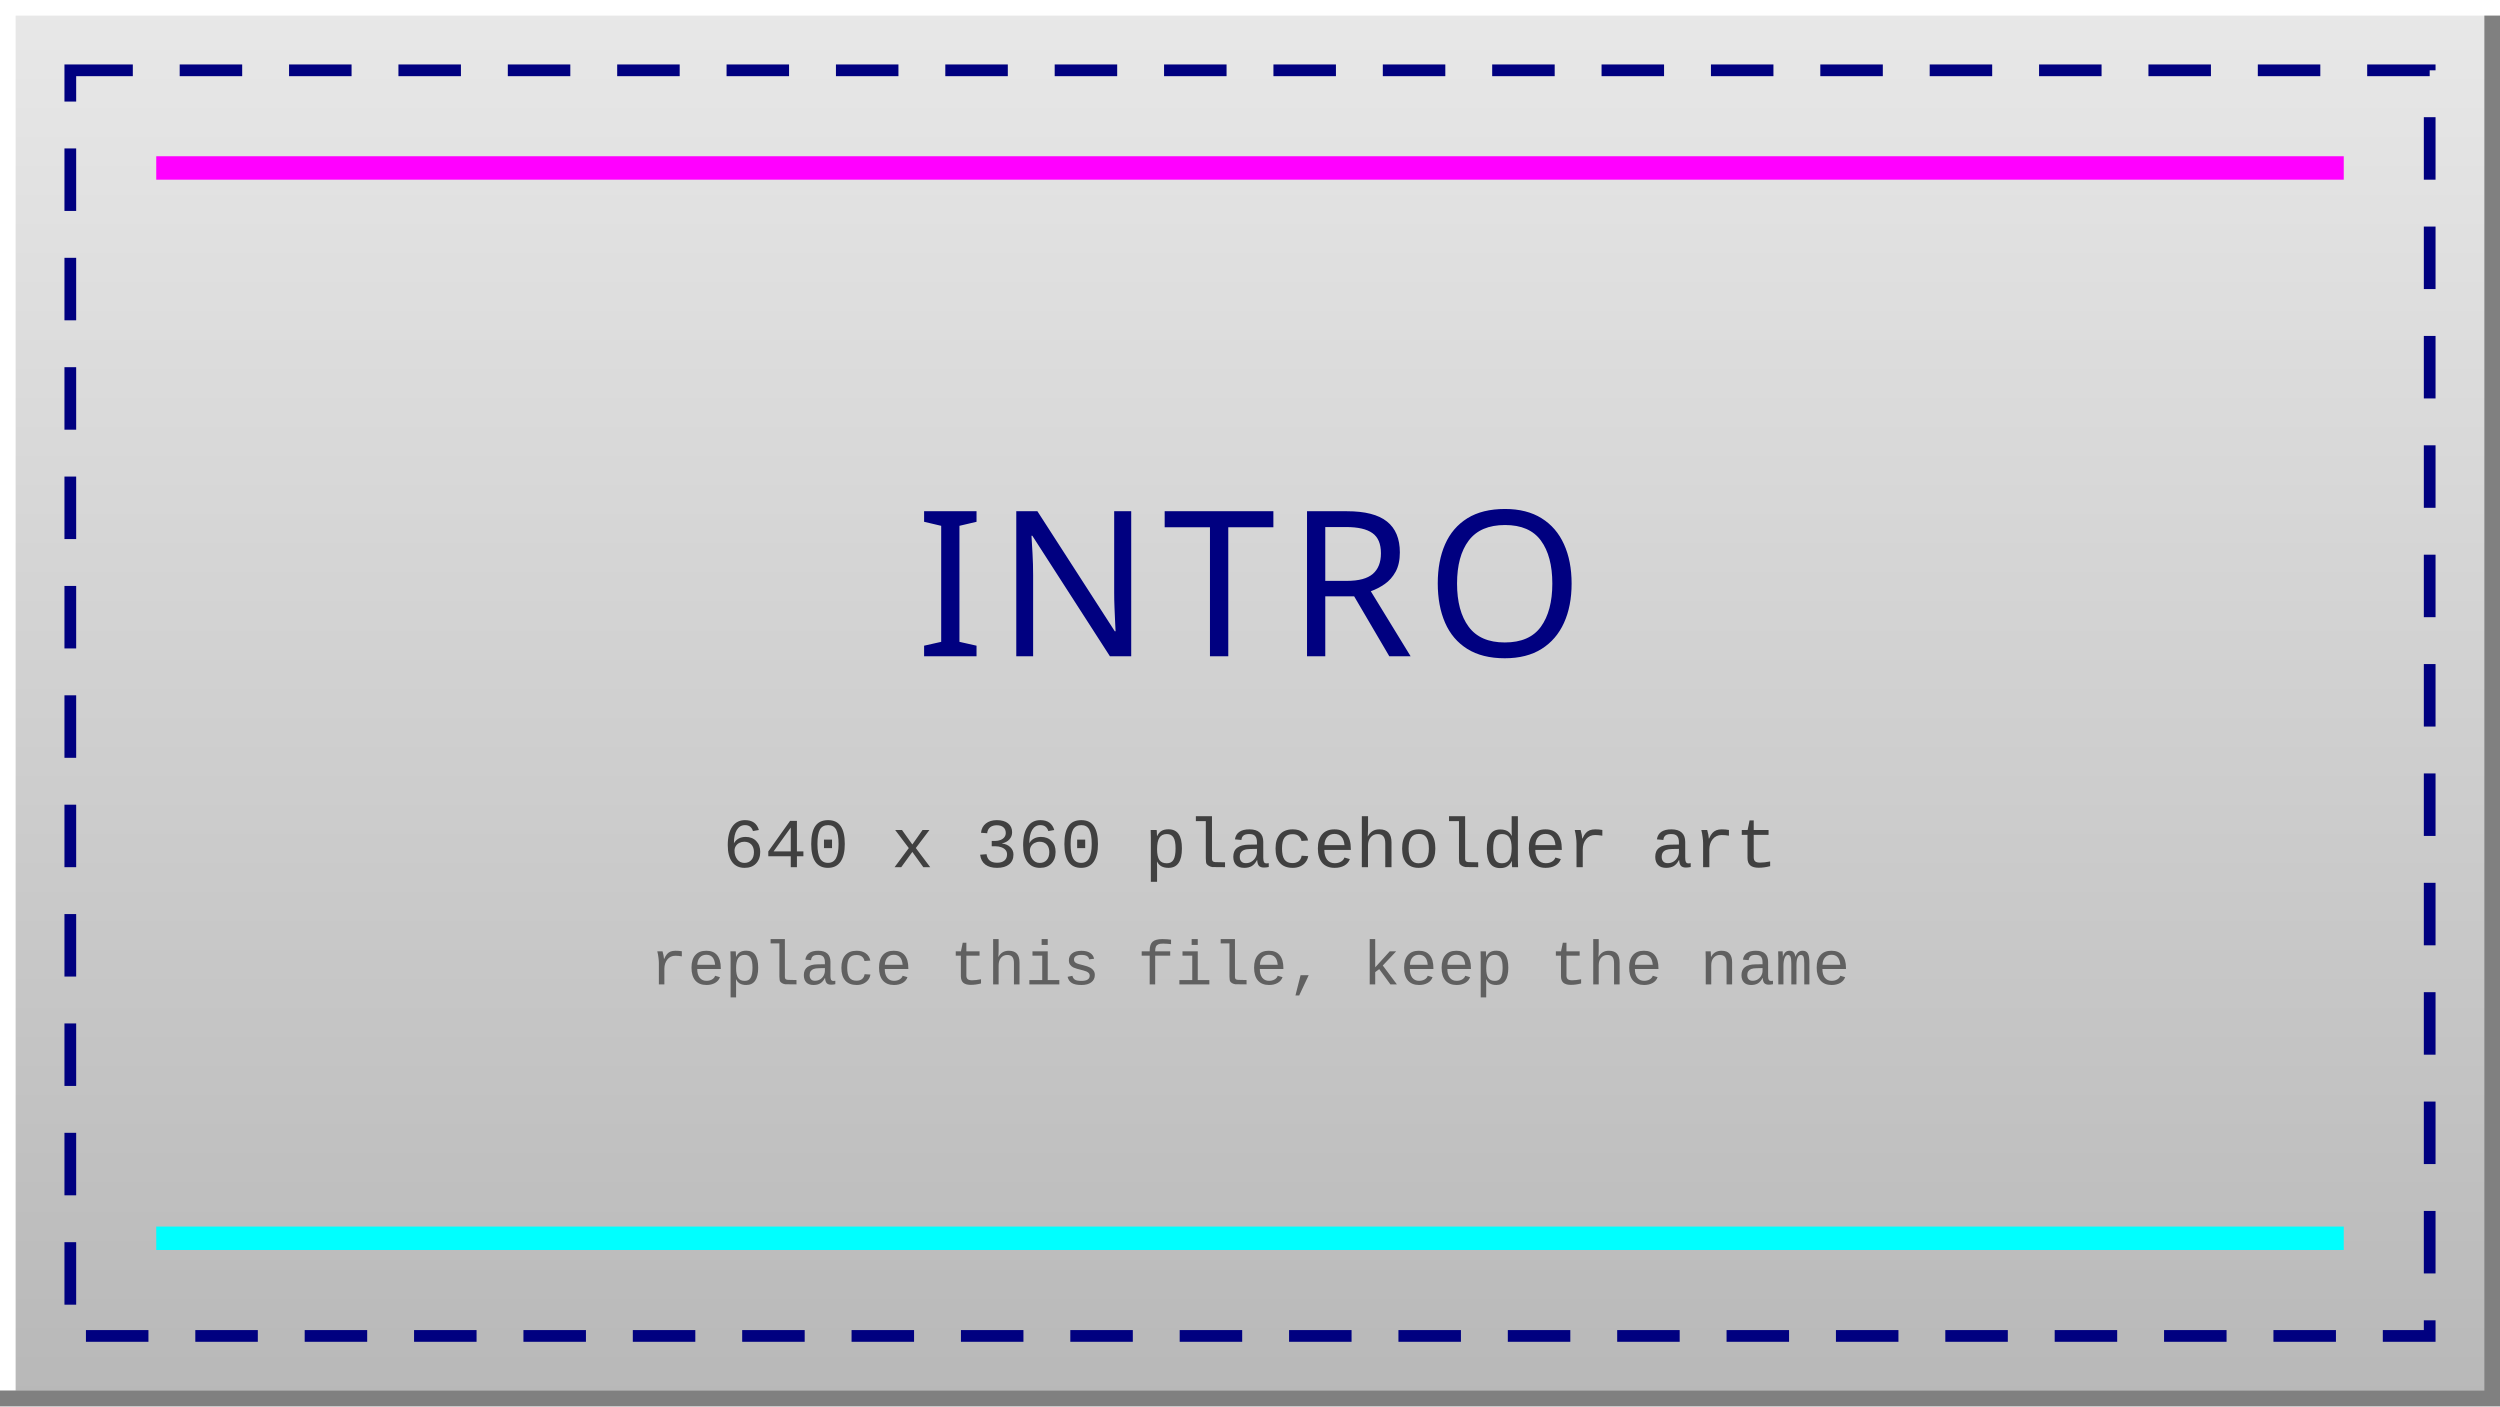
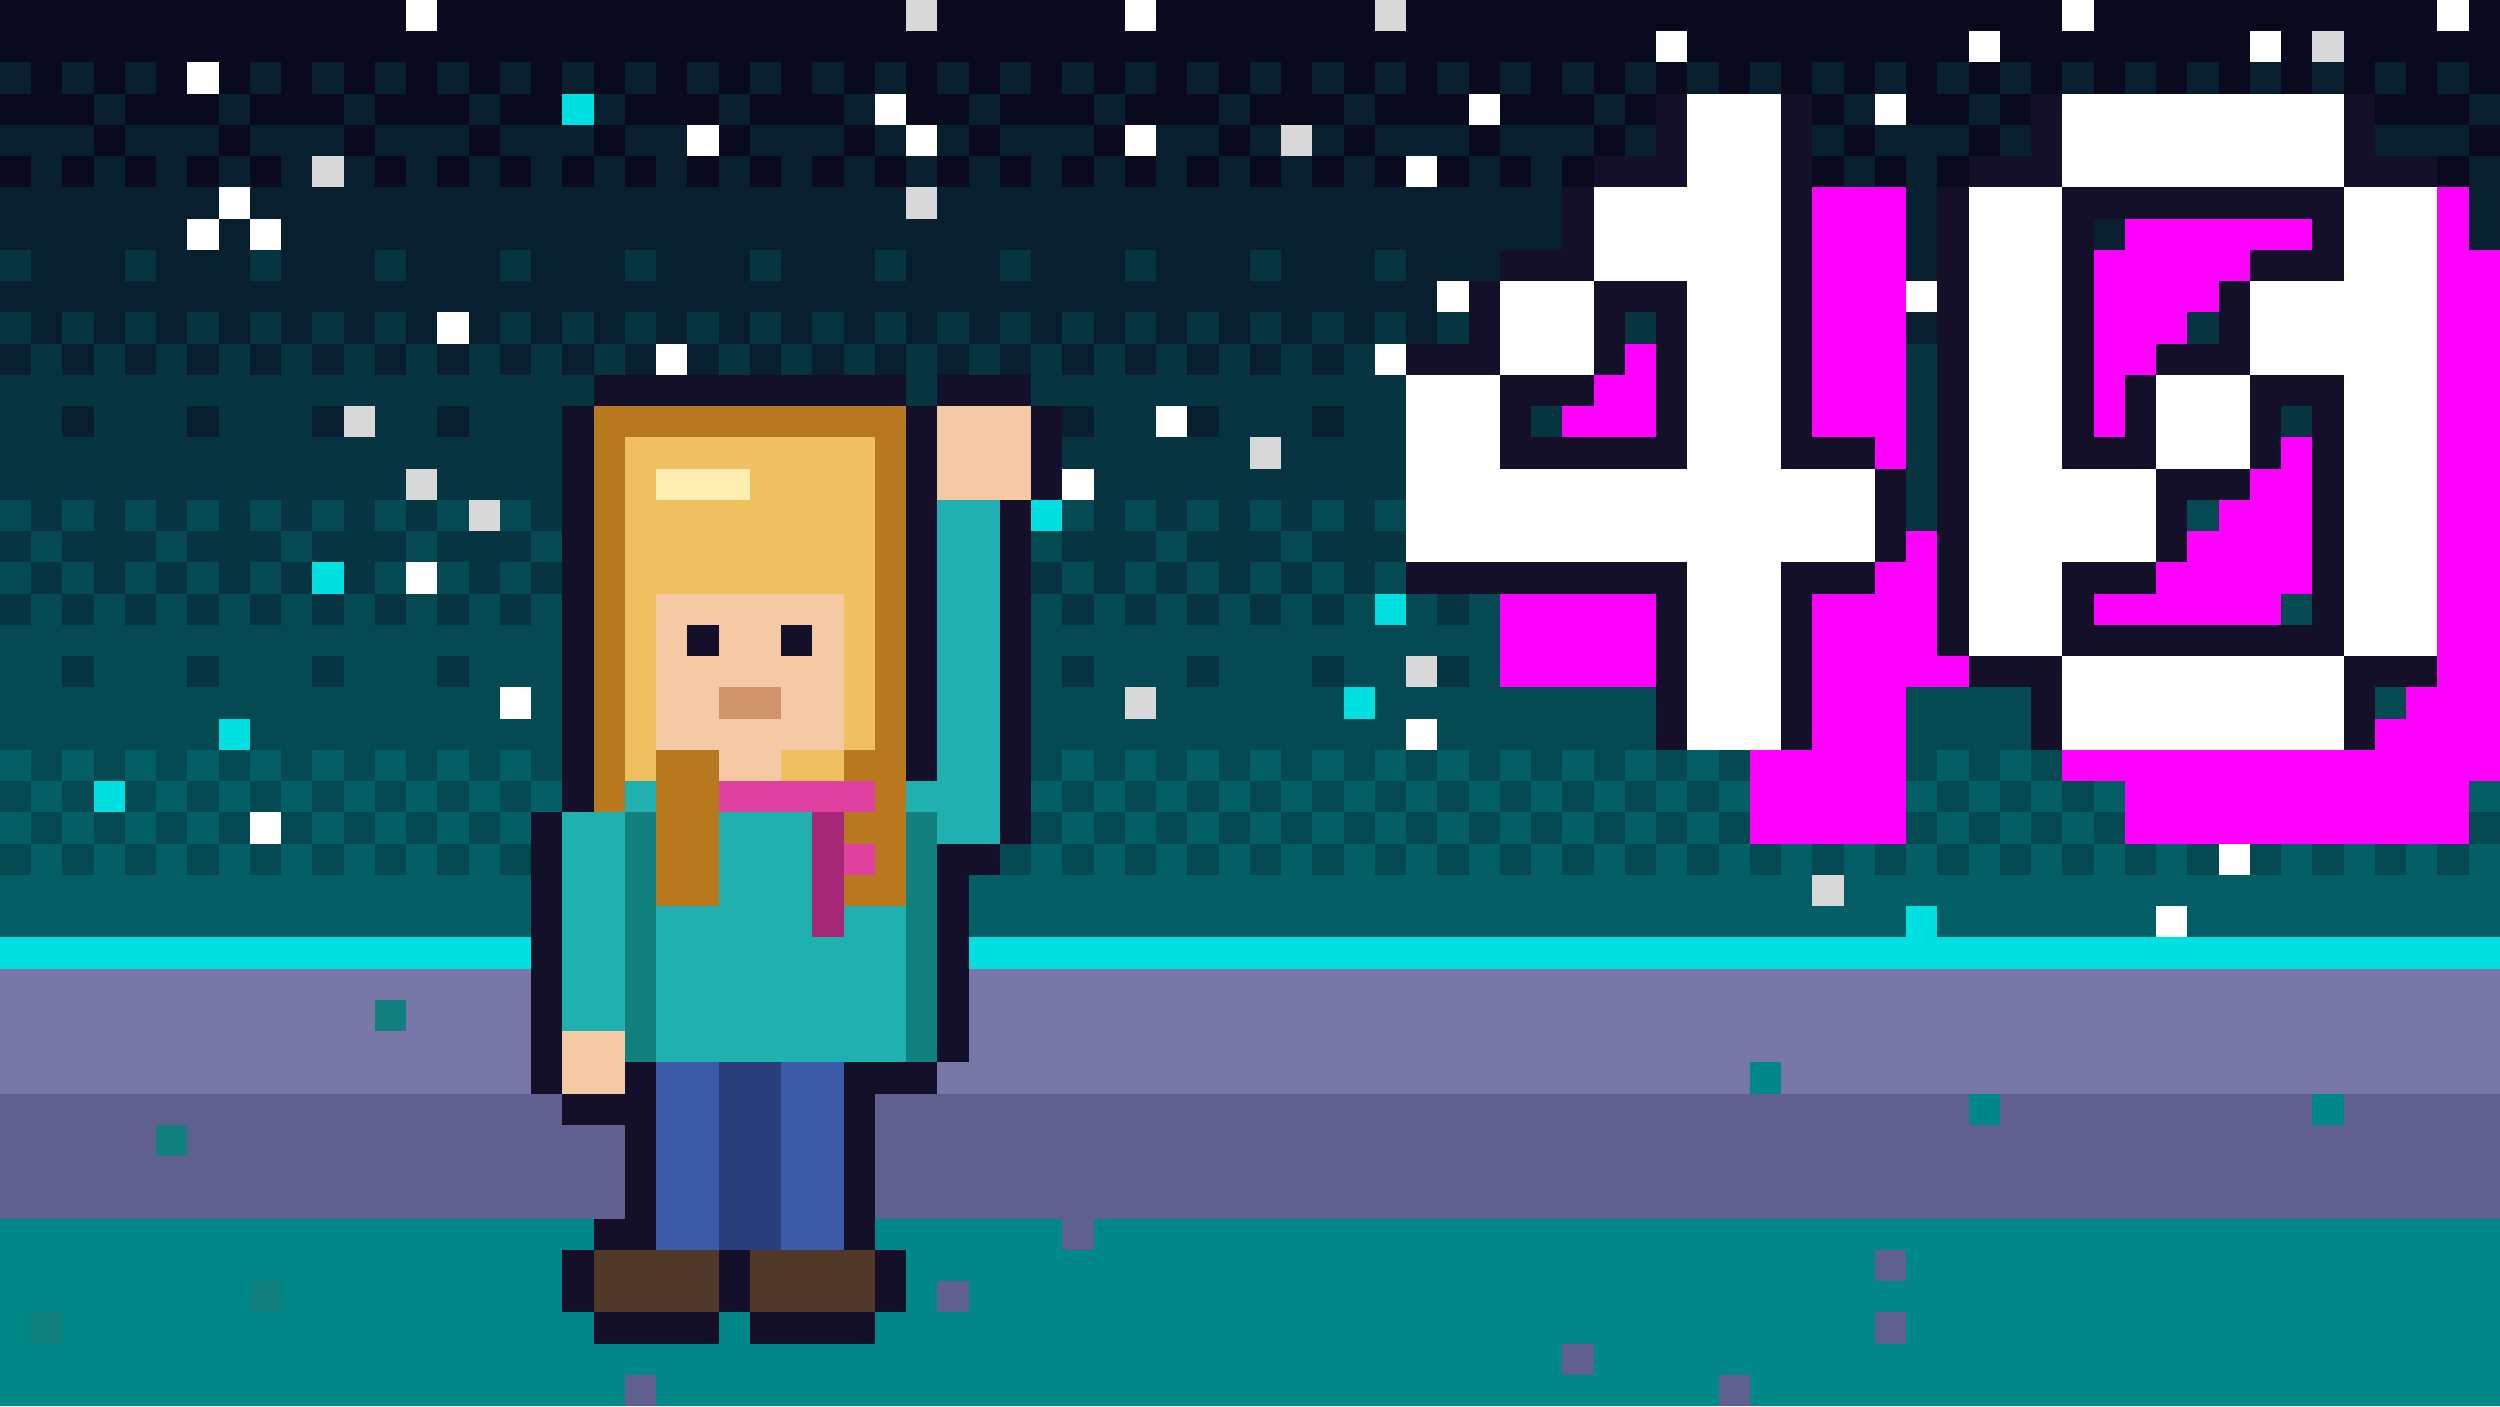
- <svg xmlns="http://www.w3.org/2000/svg" viewBox="0 0 640 360" width="640" height="360" role="img" aria-label="INTRO placeholder">
-   <defs>
-     <linearGradient id="sheen" x1="0" y1="0" x2="0" y2="1">
-       <stop offset="0" stop-color="#e8e8e8" />
-       <stop offset="1" stop-color="#b8b8b8" />
-     </linearGradient>
-   </defs>
-   <rect width="640" height="360" fill="url(#sheen)" />
-   <path d="M0 0 H640 V4 H4 V356 H0 Z" fill="#ffffff" />
-   <path d="M640 360 H0 V356 H636 V4 H640 Z" fill="#808080" />
-   <rect x="18" y="18" width="604" height="324" fill="none" stroke="#000080" stroke-width="3" stroke-dasharray="16 12" />
-   <rect x="40" y="40" width="560" height="6" fill="#ff00ff" />
-   <rect x="40" y="314" width="560" height="6" fill="#00ffff" />
-   <text x="320" y="168" font-family="Impact, 'Arial Black', sans-serif" font-size="52" letter-spacing="3" fill="#000080" text-anchor="middle">INTRO</text>
-   <text x="320" y="222" font-family="'Courier New', monospace" font-size="18" fill="#404040" text-anchor="middle">640 x 360 placeholder art</text>
-   <text x="320" y="252" font-family="'Courier New', monospace" font-size="16" fill="#606060" text-anchor="middle">replace this file, keep the name</text>
+ <svg xmlns="http://www.w3.org/2000/svg" viewBox="0 0 640 360" width="640" height="360" shape-rendering="crispEdges" role="img" aria-label="Pixel art: Amanda waving on the road beneath a starry sky and the number 40">
+   <rect width="640" height="360" fill="#0a0a1e" />
+   <path fill="#035e65" d="M0 192h8v8h-8zM16 192h8v8h-8zM32 192h8v8h-8zM48 192h8v8h-8zM64 192h8v8h-8zM80 192h8v8h-8zM96 192h8v8h-8zM112 192h8v8h-8zM128 192h8v8h-8zM272 192h8v8h-8zM288 192h8v8h-8zM304 192h8v8h-8zM320 192h8v8h-8zM336 192h8v8h-8zM352 192h8v8h-8zM368 192h8v8h-8zM384 192h8v8h-8zM400 192h8v8h-8zM416 192h8v8h-8zM432 192h8v8h-8zM496 192h8v8h-8zM512 192h8v8h-8zM8 200h8v8h-8zM40 200h8v8h-8zM56 200h8v8h-8zM72 200h8v8h-8zM88 200h8v8h-8zM104 200h8v8h-8zM120 200h8v8h-8zM136 200h8v8h-8zM264 200h8v8h-8zM280 200h8v8h-8zM296 200h8v8h-8zM312 200h8v8h-8zM328 200h8v8h-8zM344 200h8v8h-8zM360 200h8v8h-8zM376 200h8v8h-8zM392 200h8v8h-8zM408 200h8v8h-8zM424 200h8v8h-8zM440 200h8v8h-8zM488 200h8v8h-8zM504 200h8v8h-8zM520 200h8v8h-8zM536 200h8v8h-8zM632 200h8v8h-8zM0 208h8v8h-8zM16 208h8v8h-8zM32 208h8v8h-8zM48 208h8v8h-8zM80 208h8v8h-8zM96 208h8v8h-8zM112 208h8v8h-8zM128 208h8v8h-8zM272 208h8v8h-8zM288 208h8v8h-8zM304 208h8v8h-8zM320 208h8v8h-8zM336 208h8v8h-8zM352 208h8v8h-8zM368 208h8v8h-8zM384 208h8v8h-8zM400 208h8v8h-8zM416 208h8v8h-8zM432 208h8v8h-8zM496 208h8v8h-8zM512 208h8v8h-8zM528 208h8v8h-8zM8 216h8v8h-8zM24 216h8v8h-8zM40 216h8v8h-8zM56 216h8v8h-8zM72 216h8v8h-8zM88 216h8v8h-8zM104 216h8v8h-8zM120 216h8v8h-8zM264 216h8v8h-8zM280 216h8v8h-8zM296 216h8v8h-8zM312 216h8v8h-8zM328 216h8v8h-8zM344 216h8v8h-8zM360 216h8v8h-8zM376 216h8v8h-8zM392 216h8v8h-8zM408 216h8v8h-8zM424 216h8v8h-8zM440 216h8v8h-8zM456 216h8v8h-8zM472 216h8v8h-8zM488 216h8v8h-8zM504 216h8v8h-8zM520 216h8v8h-8zM536 216h8v8h-8zM552 216h8v8h-8zM584 216h8v8h-8zM600 216h8v8h-8zM616 216h8v8h-8zM632 216h8v8h-8zM0 224h136v8h-136zM248 224h216v8h-216zM472 224h168v8h-168zM0 232h136v8h-136zM248 232h240v8h-240zM496 232h56v8h-56zM560 232h80v8h-80z" />
+   <path fill="#054953" d="M0 128h8v8h-8zM16 128h8v8h-8zM32 128h8v8h-8zM48 128h8v8h-8zM64 128h8v8h-8zM80 128h8v8h-8zM96 128h8v8h-8zM112 128h8v8h-8zM128 128h8v8h-8zM272 128h8v8h-8zM288 128h8v8h-8zM304 128h8v8h-8zM320 128h8v8h-8zM336 128h8v8h-8zM352 128h8v8h-8zM560 128h8v8h-8zM8 136h8v8h-8zM40 136h8v8h-8zM72 136h8v8h-8zM104 136h8v8h-8zM136 136h8v8h-8zM264 136h8v8h-8zM296 136h8v8h-8zM328 136h8v8h-8zM0 144h8v8h-8zM16 144h8v8h-8zM32 144h8v8h-8zM48 144h8v8h-8zM64 144h8v8h-8zM96 144h8v8h-8zM112 144h8v8h-8zM128 144h8v8h-8zM272 144h8v8h-8zM288 144h8v8h-8zM304 144h8v8h-8zM320 144h8v8h-8zM336 144h8v8h-8zM352 144h8v8h-8zM8 152h8v8h-8zM24 152h8v8h-8zM40 152h8v8h-8zM56 152h8v8h-8zM72 152h8v8h-8zM88 152h8v8h-8zM104 152h8v8h-8zM120 152h8v8h-8zM136 152h8v8h-8zM264 152h8v8h-8zM280 152h8v8h-8zM296 152h8v8h-8zM312 152h8v8h-8zM328 152h8v8h-8zM344 152h8v8h-8zM360 152h8v8h-8zM376 152h8v8h-8zM584 152h8v8h-8zM0 160h144v8h-144zM264 160h120v8h-120zM0 168h16v8h-16zM24 168h24v8h-24zM56 168h24v8h-24zM88 168h24v8h-24zM120 168h24v8h-24zM264 168h8v8h-8zM280 168h24v8h-24zM312 168h24v8h-24zM344 168h16v8h-16zM376 168h8v8h-8zM0 176h128v8h-128zM136 176h8v8h-8zM264 176h24v8h-24zM296 176h48v8h-48zM352 176h72v8h-72zM488 176h32v8h-32zM608 176h8v8h-8zM0 184h56v8h-56zM64 184h80v8h-80zM264 184h96v8h-96zM368 184h56v8h-56zM488 184h32v8h-32zM8 192h8v8h-8zM24 192h8v8h-8zM40 192h8v8h-8zM56 192h8v8h-8zM72 192h8v8h-8zM88 192h8v8h-8zM104 192h8v8h-8zM120 192h8v8h-8zM136 192h8v8h-8zM264 192h8v8h-8zM280 192h8v8h-8zM296 192h8v8h-8zM312 192h8v8h-8zM328 192h8v8h-8zM344 192h8v8h-8zM360 192h8v8h-8zM376 192h8v8h-8zM392 192h8v8h-8zM408 192h8v8h-8zM424 192h8v8h-8zM440 192h8v8h-8zM488 192h8v8h-8zM504 192h8v8h-8zM520 192h8v8h-8zM0 200h8v8h-8zM16 200h8v8h-8zM32 200h8v8h-8zM48 200h8v8h-8zM64 200h8v8h-8zM80 200h8v8h-8zM96 200h8v8h-8zM112 200h8v8h-8zM128 200h8v8h-8zM272 200h8v8h-8zM288 200h8v8h-8zM304 200h8v8h-8zM320 200h8v8h-8zM336 200h8v8h-8zM352 200h8v8h-8zM368 200h8v8h-8zM384 200h8v8h-8zM400 200h8v8h-8zM416 200h8v8h-8zM432 200h8v8h-8zM496 200h8v8h-8zM512 200h8v8h-8zM528 200h8v8h-8zM8 208h8v8h-8zM24 208h8v8h-8zM40 208h8v8h-8zM56 208h8v8h-8zM72 208h8v8h-8zM88 208h8v8h-8zM104 208h8v8h-8zM120 208h8v8h-8zM264 208h8v8h-8zM280 208h8v8h-8zM296 208h8v8h-8zM312 208h8v8h-8zM328 208h8v8h-8zM344 208h8v8h-8zM360 208h8v8h-8zM376 208h8v8h-8zM392 208h8v8h-8zM408 208h8v8h-8zM424 208h8v8h-8zM440 208h8v8h-8zM488 208h8v8h-8zM504 208h8v8h-8zM520 208h8v8h-8zM536 208h8v8h-8zM632 208h8v8h-8zM0 216h8v8h-8zM16 216h8v8h-8zM32 216h8v8h-8zM48 216h8v8h-8zM64 216h8v8h-8zM80 216h8v8h-8zM96 216h8v8h-8zM112 216h8v8h-8zM128 216h8v8h-8zM256 216h8v8h-8zM272 216h8v8h-8zM288 216h8v8h-8zM304 216h8v8h-8zM320 216h8v8h-8zM336 216h8v8h-8zM352 216h8v8h-8zM368 216h8v8h-8zM384 216h8v8h-8zM400 216h8v8h-8zM416 216h8v8h-8zM432 216h8v8h-8zM448 216h8v8h-8zM464 216h8v8h-8zM480 216h8v8h-8zM496 216h8v8h-8zM512 216h8v8h-8zM528 216h8v8h-8zM544 216h8v8h-8zM560 216h8v8h-8zM576 216h8v8h-8zM592 216h8v8h-8zM608 216h8v8h-8zM624 216h8v8h-8z" />
+   <path fill="#073441" d="M0 64h8v8h-8zM32 64h8v8h-8zM64 64h8v8h-8zM96 64h8v8h-8zM128 64h8v8h-8zM160 64h8v8h-8zM192 64h8v8h-8zM224 64h8v8h-8zM256 64h8v8h-8zM288 64h8v8h-8zM320 64h8v8h-8zM352 64h8v8h-8zM0 80h8v8h-8zM16 80h8v8h-8zM32 80h8v8h-8zM48 80h8v8h-8zM64 80h8v8h-8zM80 80h8v8h-8zM96 80h8v8h-8zM128 80h8v8h-8zM144 80h8v8h-8zM160 80h8v8h-8zM176 80h8v8h-8zM192 80h8v8h-8zM208 80h8v8h-8zM224 80h8v8h-8zM240 80h8v8h-8zM256 80h8v8h-8zM272 80h8v8h-8zM288 80h8v8h-8zM304 80h8v8h-8zM320 80h8v8h-8zM336 80h8v8h-8zM352 80h8v8h-8zM368 80h8v8h-8zM416 80h8v8h-8zM560 80h8v8h-8zM8 88h8v8h-8zM24 88h8v8h-8zM40 88h8v8h-8zM56 88h8v8h-8zM72 88h8v8h-8zM88 88h8v8h-8zM104 88h8v8h-8zM120 88h8v8h-8zM136 88h8v8h-8zM152 88h8v8h-8zM184 88h8v8h-8zM200 88h8v8h-8zM216 88h8v8h-8zM232 88h8v8h-8zM248 88h8v8h-8zM264 88h8v8h-8zM280 88h8v8h-8zM296 88h8v8h-8zM312 88h8v8h-8zM328 88h8v8h-8zM344 88h8v8h-8zM488 88h8v8h-8zM0 96h152v8h-152zM232 96h8v8h-8zM264 96h96v8h-96zM488 96h8v8h-8zM0 104h16v8h-16zM24 104h24v8h-24zM56 104h24v8h-24zM96 104h16v8h-16zM120 104h24v8h-24zM280 104h16v8h-16zM312 104h24v8h-24zM344 104h16v8h-16zM392 104h8v8h-8zM488 104h8v8h-8zM584 104h8v8h-8zM0 112h144v8h-144zM272 112h48v8h-48zM328 112h32v8h-32zM488 112h8v8h-8zM0 120h104v8h-104zM112 120h32v8h-32zM280 120h80v8h-80zM488 120h8v8h-8zM8 128h8v8h-8zM24 128h8v8h-8zM40 128h8v8h-8zM56 128h8v8h-8zM72 128h8v8h-8zM88 128h8v8h-8zM104 128h8v8h-8zM136 128h8v8h-8zM280 128h8v8h-8zM296 128h8v8h-8zM312 128h8v8h-8zM328 128h8v8h-8zM344 128h8v8h-8zM488 128h8v8h-8zM0 136h8v8h-8zM16 136h24v8h-24zM48 136h24v8h-24zM80 136h24v8h-24zM112 136h24v8h-24zM272 136h24v8h-24zM304 136h24v8h-24zM336 136h24v8h-24zM8 144h8v8h-8zM24 144h8v8h-8zM40 144h8v8h-8zM56 144h8v8h-8zM72 144h8v8h-8zM88 144h8v8h-8zM120 144h8v8h-8zM136 144h8v8h-8zM264 144h8v8h-8zM280 144h8v8h-8zM296 144h8v8h-8zM312 144h8v8h-8zM328 144h8v8h-8zM344 144h8v8h-8zM0 152h8v8h-8zM16 152h8v8h-8zM32 152h8v8h-8zM48 152h8v8h-8zM64 152h8v8h-8zM80 152h8v8h-8zM96 152h8v8h-8zM112 152h8v8h-8zM128 152h8v8h-8zM272 152h8v8h-8zM288 152h8v8h-8zM304 152h8v8h-8zM320 152h8v8h-8zM336 152h8v8h-8zM368 152h8v8h-8zM16 168h8v8h-8zM48 168h8v8h-8zM80 168h8v8h-8zM112 168h8v8h-8zM272 168h8v8h-8zM304 168h8v8h-8zM336 168h8v8h-8zM368 168h8v8h-8z" />
+   <path fill="#081f30" d="M0 16h8v8h-8zM16 16h8v8h-8zM32 16h8v8h-8zM64 16h8v8h-8zM80 16h8v8h-8zM96 16h8v8h-8zM112 16h8v8h-8zM128 16h8v8h-8zM144 16h8v8h-8zM160 16h8v8h-8zM176 16h8v8h-8zM192 16h8v8h-8zM208 16h8v8h-8zM224 16h8v8h-8zM240 16h8v8h-8zM256 16h8v8h-8zM272 16h8v8h-8zM288 16h8v8h-8zM304 16h8v8h-8zM320 16h8v8h-8zM336 16h8v8h-8zM352 16h8v8h-8zM368 16h8v8h-8zM384 16h8v8h-8zM400 16h8v8h-8zM416 16h8v8h-8zM432 16h8v8h-8zM448 16h8v8h-8zM464 16h8v8h-8zM480 16h8v8h-8zM496 16h8v8h-8zM512 16h8v8h-8zM528 16h8v8h-8zM544 16h8v8h-8zM560 16h8v8h-8zM576 16h8v8h-8zM592 16h8v8h-8zM608 16h8v8h-8zM624 16h8v8h-8zM24 24h8v8h-8zM56 24h8v8h-8zM88 24h8v8h-8zM120 24h8v8h-8zM152 24h8v8h-8zM184 24h8v8h-8zM216 24h8v8h-8zM248 24h8v8h-8zM280 24h8v8h-8zM312 24h8v8h-8zM344 24h8v8h-8zM408 24h8v8h-8zM472 24h8v8h-8zM504 24h8v8h-8zM632 24h8v8h-8zM0 32h24v8h-24zM32 32h24v8h-24zM64 32h24v8h-24zM96 32h24v8h-24zM128 32h24v8h-24zM160 32h16v8h-16zM192 32h24v8h-24zM224 32h8v8h-8zM240 32h8v8h-8zM256 32h24v8h-24zM296 32h16v8h-16zM320 32h8v8h-8zM336 32h8v8h-8zM352 32h24v8h-24zM384 32h24v8h-24zM416 32h8v8h-8zM464 32h8v8h-8zM480 32h24v8h-24zM512 32h8v8h-8zM608 32h24v8h-24zM8 40h8v8h-8zM24 40h8v8h-8zM40 40h8v8h-8zM56 40h8v8h-8zM72 40h8v8h-8zM88 40h8v8h-8zM104 40h8v8h-8zM120 40h8v8h-8zM136 40h8v8h-8zM152 40h8v8h-8zM168 40h8v8h-8zM184 40h8v8h-8zM200 40h8v8h-8zM216 40h8v8h-8zM232 40h8v8h-8zM248 40h8v8h-8zM264 40h8v8h-8zM280 40h8v8h-8zM296 40h8v8h-8zM312 40h8v8h-8zM328 40h8v8h-8zM344 40h8v8h-8zM376 40h8v8h-8zM392 40h8v8h-8zM472 40h8v8h-8zM488 40h8v8h-8zM632 40h8v8h-8zM0 48h56v8h-56zM64 48h168v8h-168zM240 48h160v8h-160zM488 48h8v8h-8zM632 48h8v8h-8zM0 56h48v8h-48zM56 56h8v8h-8zM72 56h328v8h-328zM488 56h8v8h-8zM536 56h8v8h-8zM632 56h8v8h-8zM8 64h24v8h-24zM40 64h24v8h-24zM72 64h24v8h-24zM104 64h24v8h-24zM136 64h24v8h-24zM168 64h24v8h-24zM200 64h24v8h-24zM232 64h24v8h-24zM264 64h24v8h-24zM296 64h24v8h-24zM328 64h24v8h-24zM360 64h24v8h-24zM488 64h8v8h-8zM0 72h368v8h-368zM8 80h8v8h-8zM24 80h8v8h-8zM40 80h8v8h-8zM56 80h8v8h-8zM72 80h8v8h-8zM88 80h8v8h-8zM104 80h8v8h-8zM120 80h8v8h-8zM136 80h8v8h-8zM152 80h8v8h-8zM168 80h8v8h-8zM184 80h8v8h-8zM200 80h8v8h-8zM216 80h8v8h-8zM232 80h8v8h-8zM248 80h8v8h-8zM264 80h8v8h-8zM280 80h8v8h-8zM296 80h8v8h-8zM312 80h8v8h-8zM328 80h8v8h-8zM344 80h8v8h-8zM360 80h8v8h-8zM488 80h8v8h-8zM0 88h8v8h-8zM16 88h8v8h-8zM32 88h8v8h-8zM48 88h8v8h-8zM64 88h8v8h-8zM80 88h8v8h-8zM96 88h8v8h-8zM112 88h8v8h-8zM128 88h8v8h-8zM144 88h8v8h-8zM160 88h8v8h-8zM176 88h8v8h-8zM192 88h8v8h-8zM208 88h8v8h-8zM224 88h8v8h-8zM240 88h8v8h-8zM256 88h8v8h-8zM272 88h8v8h-8zM288 88h8v8h-8zM304 88h8v8h-8zM320 88h8v8h-8zM336 88h8v8h-8zM16 104h8v8h-8zM48 104h8v8h-8zM80 104h8v8h-8zM112 104h8v8h-8zM272 104h8v8h-8zM304 104h8v8h-8zM336 104h8v8h-8z" />
+   <path fill="#0a0a1e" d="M0 0h104v8h-104zM112 0h120v8h-120zM240 0h48v8h-48zM296 0h56v8h-56zM360 0h168v8h-168zM536 0h88v8h-88zM632 0h8v8h-8zM0 8h424v8h-424zM432 8h72v8h-72zM512 8h64v8h-64zM584 8h8v8h-8zM600 8h40v8h-40zM8 16h8v8h-8zM24 16h8v8h-8zM40 16h8v8h-8zM56 16h8v8h-8zM72 16h8v8h-8zM88 16h8v8h-8zM104 16h8v8h-8zM120 16h8v8h-8zM136 16h8v8h-8zM152 16h8v8h-8zM168 16h8v8h-8zM184 16h8v8h-8zM200 16h8v8h-8zM216 16h8v8h-8zM232 16h8v8h-8zM248 16h8v8h-8zM264 16h8v8h-8zM280 16h8v8h-8zM296 16h8v8h-8zM312 16h8v8h-8zM328 16h8v8h-8zM344 16h8v8h-8zM360 16h8v8h-8zM376 16h8v8h-8zM392 16h8v8h-8zM408 16h8v8h-8zM424 16h8v8h-8zM440 16h8v8h-8zM456 16h8v8h-8zM472 16h8v8h-8zM488 16h8v8h-8zM504 16h8v8h-8zM520 16h8v8h-8zM536 16h8v8h-8zM552 16h8v8h-8zM568 16h8v8h-8zM584 16h8v8h-8zM600 16h8v8h-8zM616 16h8v8h-8zM632 16h8v8h-8zM0 24h24v8h-24zM32 24h24v8h-24zM64 24h24v8h-24zM96 24h24v8h-24zM128 24h16v8h-16zM160 24h24v8h-24zM192 24h24v8h-24zM232 24h16v8h-16zM256 24h24v8h-24zM288 24h24v8h-24zM320 24h24v8h-24zM352 24h24v8h-24zM384 24h24v8h-24zM416 24h8v8h-8zM464 24h8v8h-8zM488 24h16v8h-16zM512 24h8v8h-8zM608 24h24v8h-24zM24 32h8v8h-8zM56 32h8v8h-8zM88 32h8v8h-8zM120 32h8v8h-8zM152 32h8v8h-8zM184 32h8v8h-8zM216 32h8v8h-8zM248 32h8v8h-8zM280 32h8v8h-8zM312 32h8v8h-8zM344 32h8v8h-8zM376 32h8v8h-8zM408 32h8v8h-8zM472 32h8v8h-8zM504 32h8v8h-8zM632 32h8v8h-8zM0 40h8v8h-8zM16 40h8v8h-8zM32 40h8v8h-8zM48 40h8v8h-8zM64 40h8v8h-8zM96 40h8v8h-8zM112 40h8v8h-8zM128 40h8v8h-8zM144 40h8v8h-8zM160 40h8v8h-8zM176 40h8v8h-8zM192 40h8v8h-8zM208 40h8v8h-8zM224 40h8v8h-8zM240 40h8v8h-8zM256 40h8v8h-8zM272 40h8v8h-8zM288 40h8v8h-8zM304 40h8v8h-8zM320 40h8v8h-8zM336 40h8v8h-8zM352 40h8v8h-8zM368 40h8v8h-8zM384 40h8v8h-8zM400 40h8v8h-8zM464 40h8v8h-8zM480 40h8v8h-8zM496 40h8v8h-8zM624 40h8v8h-8z" />
+   <path fill="#008888" d="M448 272h8v8h-8zM504 280h8v8h-8zM592 280h8v8h-8zM0 312h152v8h-152zM224 312h48v8h-48zM280 312h360v8h-360zM0 320h144v8h-144zM232 320h248v8h-248zM488 320h152v8h-152zM0 328h64v8h-64zM72 328h72v8h-72zM232 328h8v8h-8zM248 328h392v8h-392zM0 336h8v8h-8zM16 336h136v8h-136zM184 336h8v8h-8zM224 336h256v8h-256zM488 336h152v8h-152zM0 344h400v8h-400zM408 344h232v8h-232zM0 352h160v8h-160zM168 352h272v8h-272zM448 352h192v8h-192z" />
+   <path fill="#2a3f7a" d="M184 272h16v8h-16zM184 280h16v8h-16zM184 288h16v8h-16zM184 296h16v8h-16zM184 304h16v8h-16zM184 312h16v8h-16z" />
+   <path fill="#7878a8" d="M0 248h136v8h-136zM248 248h392v8h-392zM0 256h96v8h-96zM104 256h32v8h-32zM248 256h392v8h-392zM0 264h136v8h-136zM248 264h392v8h-392zM0 272h136v8h-136zM240 272h208v8h-208zM456 272h184v8h-184z" />
+   <path fill="#b8781e" d="M152 104h80v8h-80zM152 112h8v8h-8zM224 112h8v8h-8zM152 120h8v8h-8zM224 120h8v8h-8zM152 128h8v8h-8zM224 128h8v8h-8zM152 136h8v8h-8zM224 136h8v8h-8zM152 144h8v8h-8zM224 144h8v8h-8zM152 152h8v8h-8zM224 152h8v8h-8zM152 160h8v8h-8zM224 160h8v8h-8zM152 168h8v8h-8zM224 168h8v8h-8zM152 176h8v8h-8zM224 176h8v8h-8zM152 184h8v8h-8zM224 184h8v8h-8zM152 192h8v8h-8zM168 192h16v8h-16zM216 192h16v8h-16zM152 200h8v8h-8zM168 200h16v8h-16zM224 200h8v8h-8zM168 208h16v8h-16zM216 208h16v8h-16zM168 216h16v8h-16zM224 216h8v8h-8zM168 224h16v8h-16zM216 224h16v8h-16z" />
+   <path fill="#ffeeb0" d="M168 120h24v8h-24z" />
+   <path fill="#a82878" d="M208 208h8v8h-8zM208 216h8v8h-8zM208 224h8v8h-8zM208 232h8v8h-8z" />
+   <path fill="#cf9468" d="M184 176h16v8h-16z" />
+   <path fill="#12807f" d="M160 208h8v8h-8zM232 208h8v8h-8zM160 216h8v8h-8zM232 216h8v8h-8zM160 224h8v8h-8zM232 224h8v8h-8zM160 232h8v8h-8zM232 232h8v8h-8zM160 240h8v8h-8zM232 240h8v8h-8zM160 248h8v8h-8zM232 248h8v8h-8zM96 256h8v8h-8zM160 256h8v8h-8zM232 256h8v8h-8zM160 264h8v8h-8zM232 264h8v8h-8zM40 288h8v8h-8zM64 328h8v8h-8zM8 336h8v8h-8z" />
+   <path fill="#503828" d="M152 320h32v8h-32zM192 320h32v8h-32zM152 328h32v8h-32zM192 328h32v8h-32z" />
+   <path fill="#00e0e0" d="M144 24h8v8h-8zM264 128h8v8h-8zM80 144h8v8h-8zM352 152h8v8h-8zM344 176h8v8h-8zM56 184h8v8h-8zM24 200h8v8h-8zM488 232h8v8h-8zM0 240h136v8h-136zM248 240h392v8h-392z" />
+   <path fill="#3a5aa8" d="M168 272h16v8h-16zM200 272h16v8h-16zM168 280h16v8h-16zM200 280h16v8h-16zM168 288h16v8h-16zM200 288h16v8h-16zM168 296h16v8h-16zM200 296h16v8h-16zM168 304h16v8h-16zM200 304h16v8h-16zM168 312h16v8h-16zM200 312h16v8h-16z" />
+   <path fill="#14102a" d="M176 160h8v8h-8zM200 160h8v8h-8z" />
+   <path fill="#606090" d="M0 280h144v8h-144zM224 280h280v8h-280zM512 280h80v8h-80zM600 280h40v8h-40zM0 288h40v8h-40zM48 288h112v8h-112zM224 288h416v8h-416zM0 296h160v8h-160zM224 296h416v8h-416zM0 304h160v8h-160zM224 304h416v8h-416zM272 312h8v8h-8zM480 320h8v8h-8zM240 328h8v8h-8zM480 336h8v8h-8zM400 344h8v8h-8zM160 352h8v8h-8zM440 352h8v8h-8z" />
+   <path fill="#d8d8d8" d="M232 0h8v8h-8zM352 0h8v8h-8zM592 8h8v8h-8zM328 32h8v8h-8zM80 40h8v8h-8zM232 48h8v8h-8zM88 104h8v8h-8zM320 112h8v8h-8zM104 120h8v8h-8zM120 128h8v8h-8zM360 168h8v8h-8zM288 176h8v8h-8zM464 224h8v8h-8z" />
+   <path fill="#f0c060" d="M160 112h64v8h-64zM160 120h8v8h-8zM192 120h32v8h-32zM160 128h64v8h-64zM160 136h64v8h-64zM160 144h64v8h-64zM160 152h8v8h-8zM216 152h8v8h-8zM160 160h8v8h-8zM216 160h8v8h-8zM160 168h8v8h-8zM216 168h8v8h-8zM160 176h8v8h-8zM216 176h8v8h-8zM160 184h8v8h-8zM216 184h8v8h-8zM160 192h8v8h-8zM200 192h16v8h-16z" />
+   <path fill="#e040a0" d="M184 200h40v8h-40zM216 216h8v8h-8z" />
+   <path fill="#14102a" d="M424 24h8v8h-8zM456 24h8v8h-8zM520 24h8v8h-8zM600 24h8v8h-8zM424 32h8v8h-8zM456 32h8v8h-8zM520 32h8v8h-8zM600 32h8v8h-8zM408 40h24v8h-24zM456 40h8v8h-8zM504 40h24v8h-24zM600 40h24v8h-24zM400 48h8v8h-8zM456 48h8v8h-8zM496 48h8v8h-8zM528 48h72v8h-72zM400 56h8v8h-8zM456 56h8v8h-8zM496 56h8v8h-8zM528 56h8v8h-8zM592 56h8v8h-8zM384 64h24v8h-24zM456 64h8v8h-8zM496 64h8v8h-8zM528 64h8v8h-8zM576 64h24v8h-24zM376 72h8v8h-8zM408 72h24v8h-24zM456 72h8v8h-8zM496 72h8v8h-8zM528 72h8v8h-8zM568 72h8v8h-8zM376 80h8v8h-8zM408 80h8v8h-8zM424 80h8v8h-8zM456 80h8v8h-8zM496 80h8v8h-8zM528 80h8v8h-8zM568 80h8v8h-8zM360 88h24v8h-24zM408 88h8v8h-8zM424 88h8v8h-8zM456 88h8v8h-8zM496 88h8v8h-8zM528 88h8v8h-8zM552 88h24v8h-24zM152 96h80v8h-80zM240 96h24v8h-24zM384 96h24v8h-24zM424 96h8v8h-8zM456 96h8v8h-8zM496 96h8v8h-8zM528 96h8v8h-8zM544 96h8v8h-8zM576 96h24v8h-24zM144 104h8v8h-8zM232 104h8v8h-8zM264 104h8v8h-8zM384 104h8v8h-8zM424 104h8v8h-8zM456 104h8v8h-8zM496 104h8v8h-8zM528 104h8v8h-8zM544 104h8v8h-8zM576 104h8v8h-8zM592 104h8v8h-8zM144 112h8v8h-8zM232 112h8v8h-8zM264 112h8v8h-8zM384 112h48v8h-48zM456 112h24v8h-24zM496 112h8v8h-8zM528 112h24v8h-24zM576 112h8v8h-8zM592 112h8v8h-8zM144 120h8v8h-8zM232 120h8v8h-8zM264 120h8v8h-8zM480 120h8v8h-8zM496 120h8v8h-8zM552 120h24v8h-24zM592 120h8v8h-8zM144 128h8v8h-8zM232 128h8v8h-8zM256 128h8v8h-8zM480 128h8v8h-8zM496 128h8v8h-8zM552 128h8v8h-8zM592 128h8v8h-8zM144 136h8v8h-8zM232 136h8v8h-8zM256 136h8v8h-8zM480 136h8v8h-8zM496 136h8v8h-8zM552 136h8v8h-8zM592 136h8v8h-8zM144 144h8v8h-8zM232 144h8v8h-8zM256 144h8v8h-8zM360 144h72v8h-72zM456 144h24v8h-24zM496 144h8v8h-8zM528 144h24v8h-24zM592 144h8v8h-8zM144 152h8v8h-8zM232 152h8v8h-8zM256 152h8v8h-8zM424 152h8v8h-8zM456 152h8v8h-8zM496 152h8v8h-8zM528 152h8v8h-8zM592 152h8v8h-8zM144 160h8v8h-8zM232 160h8v8h-8zM256 160h8v8h-8zM424 160h8v8h-8zM456 160h8v8h-8zM496 160h8v8h-8zM528 160h72v8h-72zM144 168h8v8h-8zM232 168h8v8h-8zM256 168h8v8h-8zM424 168h8v8h-8zM456 168h8v8h-8zM504 168h24v8h-24zM600 168h24v8h-24zM144 176h8v8h-8zM232 176h8v8h-8zM256 176h8v8h-8zM424 176h8v8h-8zM456 176h8v8h-8zM520 176h8v8h-8zM600 176h8v8h-8zM144 184h8v8h-8zM232 184h8v8h-8zM256 184h8v8h-8zM424 184h8v8h-8zM456 184h8v8h-8zM520 184h8v8h-8zM600 184h8v8h-8zM144 192h8v8h-8zM232 192h8v8h-8zM256 192h8v8h-8zM144 200h8v8h-8zM256 200h8v8h-8zM136 208h8v8h-8zM256 208h8v8h-8zM136 216h8v8h-8zM240 216h16v8h-16zM136 224h8v8h-8zM240 224h8v8h-8zM136 232h8v8h-8zM240 232h8v8h-8zM136 240h8v8h-8zM240 240h8v8h-8zM136 248h8v8h-8zM240 248h8v8h-8zM136 256h8v8h-8zM240 256h8v8h-8zM136 264h8v8h-8zM240 264h8v8h-8zM136 272h8v8h-8zM160 272h8v8h-8zM216 272h24v8h-24zM144 280h24v8h-24zM216 280h8v8h-8zM160 288h8v8h-8zM216 288h8v8h-8zM160 296h8v8h-8zM216 296h8v8h-8zM160 304h8v8h-8zM216 304h8v8h-8zM152 312h16v8h-16zM216 312h8v8h-8zM144 320h8v8h-8zM184 320h8v8h-8zM224 320h8v8h-8zM144 328h8v8h-8zM184 328h8v8h-8zM224 328h8v8h-8zM152 336h32v8h-32zM192 336h32v8h-32z" />
+   <path fill="#ff00ff" d="M464 48h24v8h-24zM624 48h8v8h-8zM464 56h24v8h-24zM544 56h48v8h-48zM624 56h8v8h-8zM464 64h24v8h-24zM536 64h40v8h-40zM624 64h16v8h-16zM464 72h24v8h-24zM536 72h32v8h-32zM624 72h16v8h-16zM464 80h24v8h-24zM536 80h24v8h-24zM624 80h16v8h-16zM416 88h8v8h-8zM464 88h24v8h-24zM536 88h16v8h-16zM624 88h16v8h-16zM408 96h16v8h-16zM464 96h24v8h-24zM536 96h8v8h-8zM624 96h16v8h-16zM400 104h24v8h-24zM464 104h24v8h-24zM536 104h8v8h-8zM624 104h16v8h-16zM480 112h8v8h-8zM584 112h8v8h-8zM624 112h16v8h-16zM576 120h16v8h-16zM624 120h16v8h-16zM568 128h24v8h-24zM624 128h16v8h-16zM488 136h8v8h-8zM560 136h32v8h-32zM624 136h16v8h-16zM480 144h16v8h-16zM552 144h40v8h-40zM624 144h16v8h-16zM384 152h40v8h-40zM464 152h32v8h-32zM536 152h48v8h-48zM624 152h16v8h-16zM384 160h40v8h-40zM464 160h32v8h-32zM624 160h16v8h-16zM384 168h40v8h-40zM464 168h40v8h-40zM624 168h16v8h-16zM464 176h24v8h-24zM616 176h24v8h-24zM464 184h24v8h-24zM608 184h32v8h-32zM448 192h40v8h-40zM528 192h112v8h-112zM448 200h40v8h-40zM544 200h88v8h-88zM448 208h40v8h-40zM544 208h88v8h-88z" />
+   <path fill="#f4c9a4" d="M240 104h24v8h-24zM240 112h24v8h-24zM240 120h24v8h-24zM168 152h48v8h-48zM168 160h8v8h-8zM184 160h16v8h-16zM208 160h8v8h-8zM168 168h48v8h-48zM168 176h16v8h-16zM200 176h16v8h-16zM168 184h48v8h-48zM184 192h16v8h-16zM144 264h16v8h-16zM144 272h16v8h-16z" />
+   <path fill="#20b0b0" d="M240 128h16v8h-16zM240 136h16v8h-16zM240 144h16v8h-16zM240 152h16v8h-16zM240 160h16v8h-16zM240 168h16v8h-16zM240 176h16v8h-16zM240 184h16v8h-16zM240 192h16v8h-16zM160 200h8v8h-8zM232 200h24v8h-24zM144 208h16v8h-16zM184 208h24v8h-24zM240 208h16v8h-16zM144 216h16v8h-16zM184 216h24v8h-24zM144 224h16v8h-16zM184 224h24v8h-24zM144 232h16v8h-16zM168 232h40v8h-40zM216 232h16v8h-16zM144 240h16v8h-16zM168 240h64v8h-64zM144 248h16v8h-16zM168 248h64v8h-64zM144 256h16v8h-16zM168 256h64v8h-64zM168 264h64v8h-64z" />
+   <path fill="#ffffff" d="M104 0h8v8h-8zM288 0h8v8h-8zM528 0h8v8h-8zM624 0h8v8h-8zM424 8h8v8h-8zM504 8h8v8h-8zM576 8h8v8h-8zM48 16h8v8h-8zM224 24h8v8h-8zM376 24h8v8h-8zM432 24h24v8h-24zM480 24h8v8h-8zM528 24h72v8h-72zM176 32h8v8h-8zM232 32h8v8h-8zM288 32h8v8h-8zM432 32h24v8h-24zM528 32h72v8h-72zM360 40h8v8h-8zM432 40h24v8h-24zM528 40h72v8h-72zM56 48h8v8h-8zM408 48h48v8h-48zM504 48h24v8h-24zM600 48h24v8h-24zM48 56h8v8h-8zM64 56h8v8h-8zM408 56h48v8h-48zM504 56h24v8h-24zM600 56h24v8h-24zM408 64h48v8h-48zM504 64h24v8h-24zM600 64h24v8h-24zM368 72h8v8h-8zM384 72h24v8h-24zM432 72h24v8h-24zM488 72h8v8h-8zM504 72h24v8h-24zM576 72h48v8h-48zM112 80h8v8h-8zM384 80h24v8h-24zM432 80h24v8h-24zM504 80h24v8h-24zM576 80h48v8h-48zM168 88h8v8h-8zM352 88h8v8h-8zM384 88h24v8h-24zM432 88h24v8h-24zM504 88h24v8h-24zM576 88h48v8h-48zM360 96h24v8h-24zM432 96h24v8h-24zM504 96h24v8h-24zM552 96h24v8h-24zM600 96h24v8h-24zM296 104h8v8h-8zM360 104h24v8h-24zM432 104h24v8h-24zM504 104h24v8h-24zM552 104h24v8h-24zM600 104h24v8h-24zM360 112h24v8h-24zM432 112h24v8h-24zM504 112h24v8h-24zM552 112h24v8h-24zM600 112h24v8h-24zM272 120h8v8h-8zM360 120h120v8h-120zM504 120h48v8h-48zM600 120h24v8h-24zM360 128h120v8h-120zM504 128h48v8h-48zM600 128h24v8h-24zM360 136h120v8h-120zM504 136h48v8h-48zM600 136h24v8h-24zM104 144h8v8h-8zM432 144h24v8h-24zM504 144h24v8h-24zM600 144h24v8h-24zM432 152h24v8h-24zM504 152h24v8h-24zM600 152h24v8h-24zM432 160h24v8h-24zM504 160h24v8h-24zM600 160h24v8h-24zM432 168h24v8h-24zM528 168h72v8h-72zM128 176h8v8h-8zM432 176h24v8h-24zM528 176h72v8h-72zM360 184h8v8h-8zM432 184h24v8h-24zM528 184h72v8h-72zM64 208h8v8h-8zM568 216h8v8h-8zM552 232h8v8h-8z" />
</svg>
